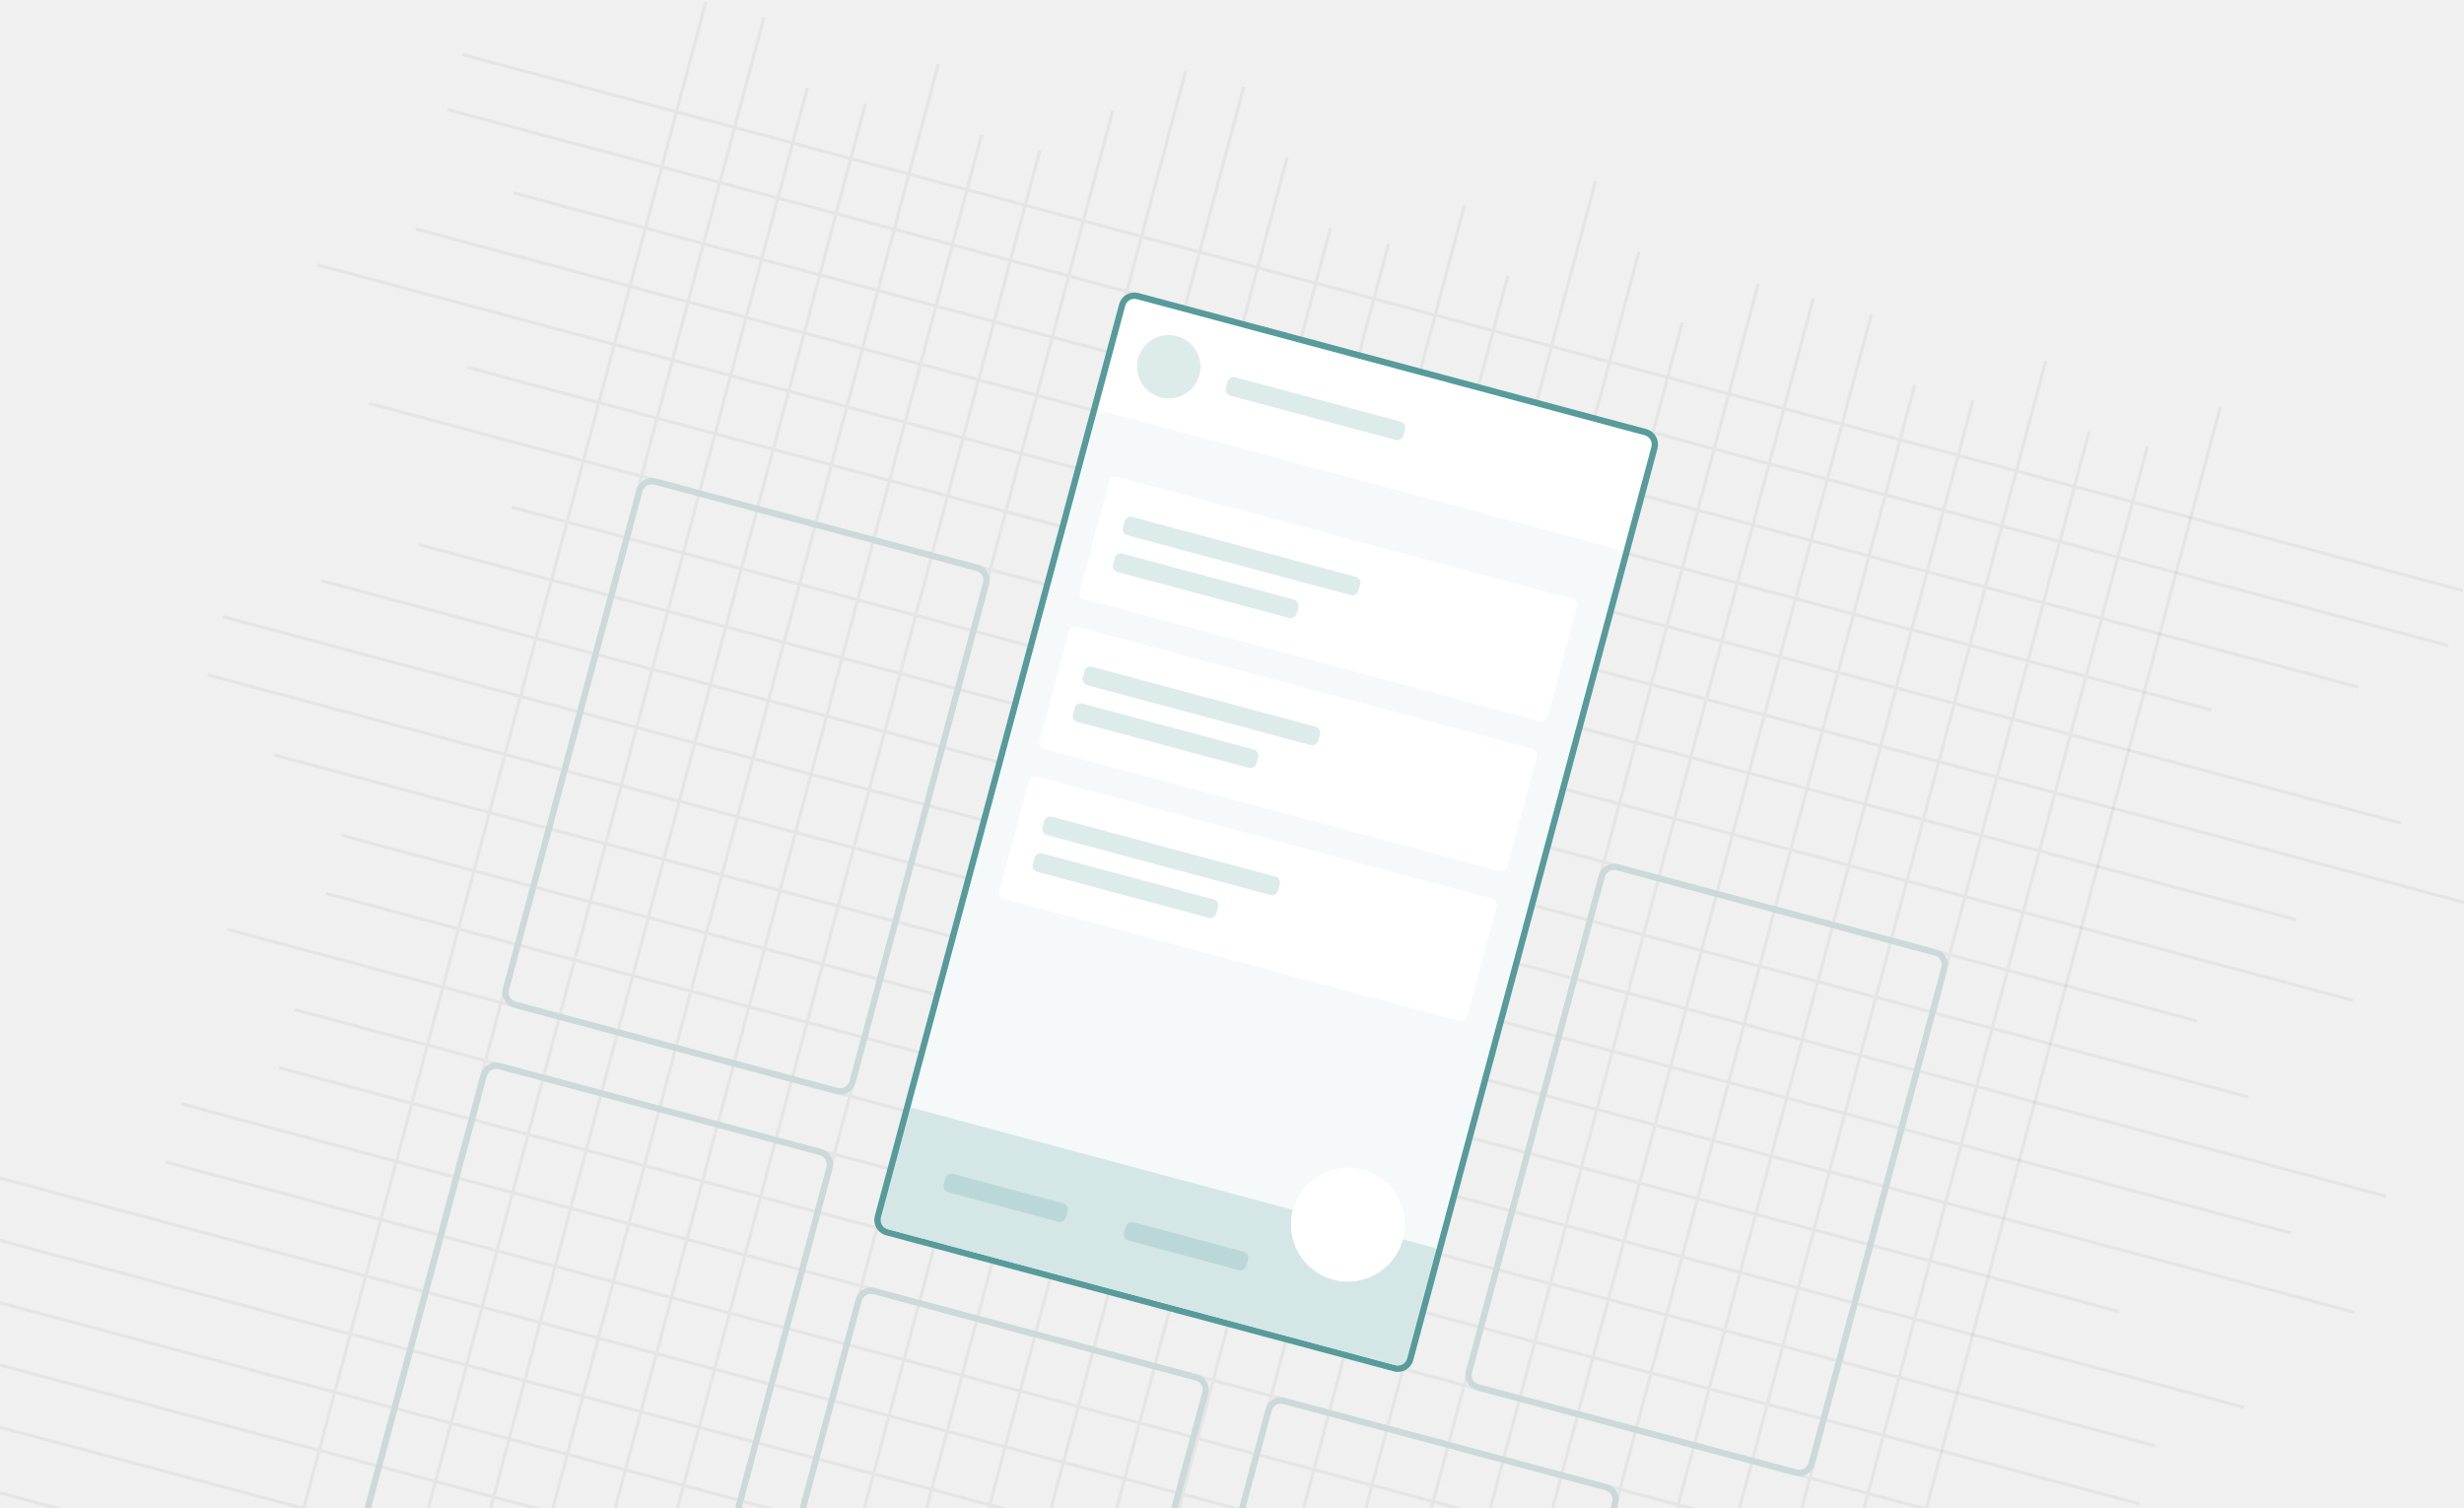
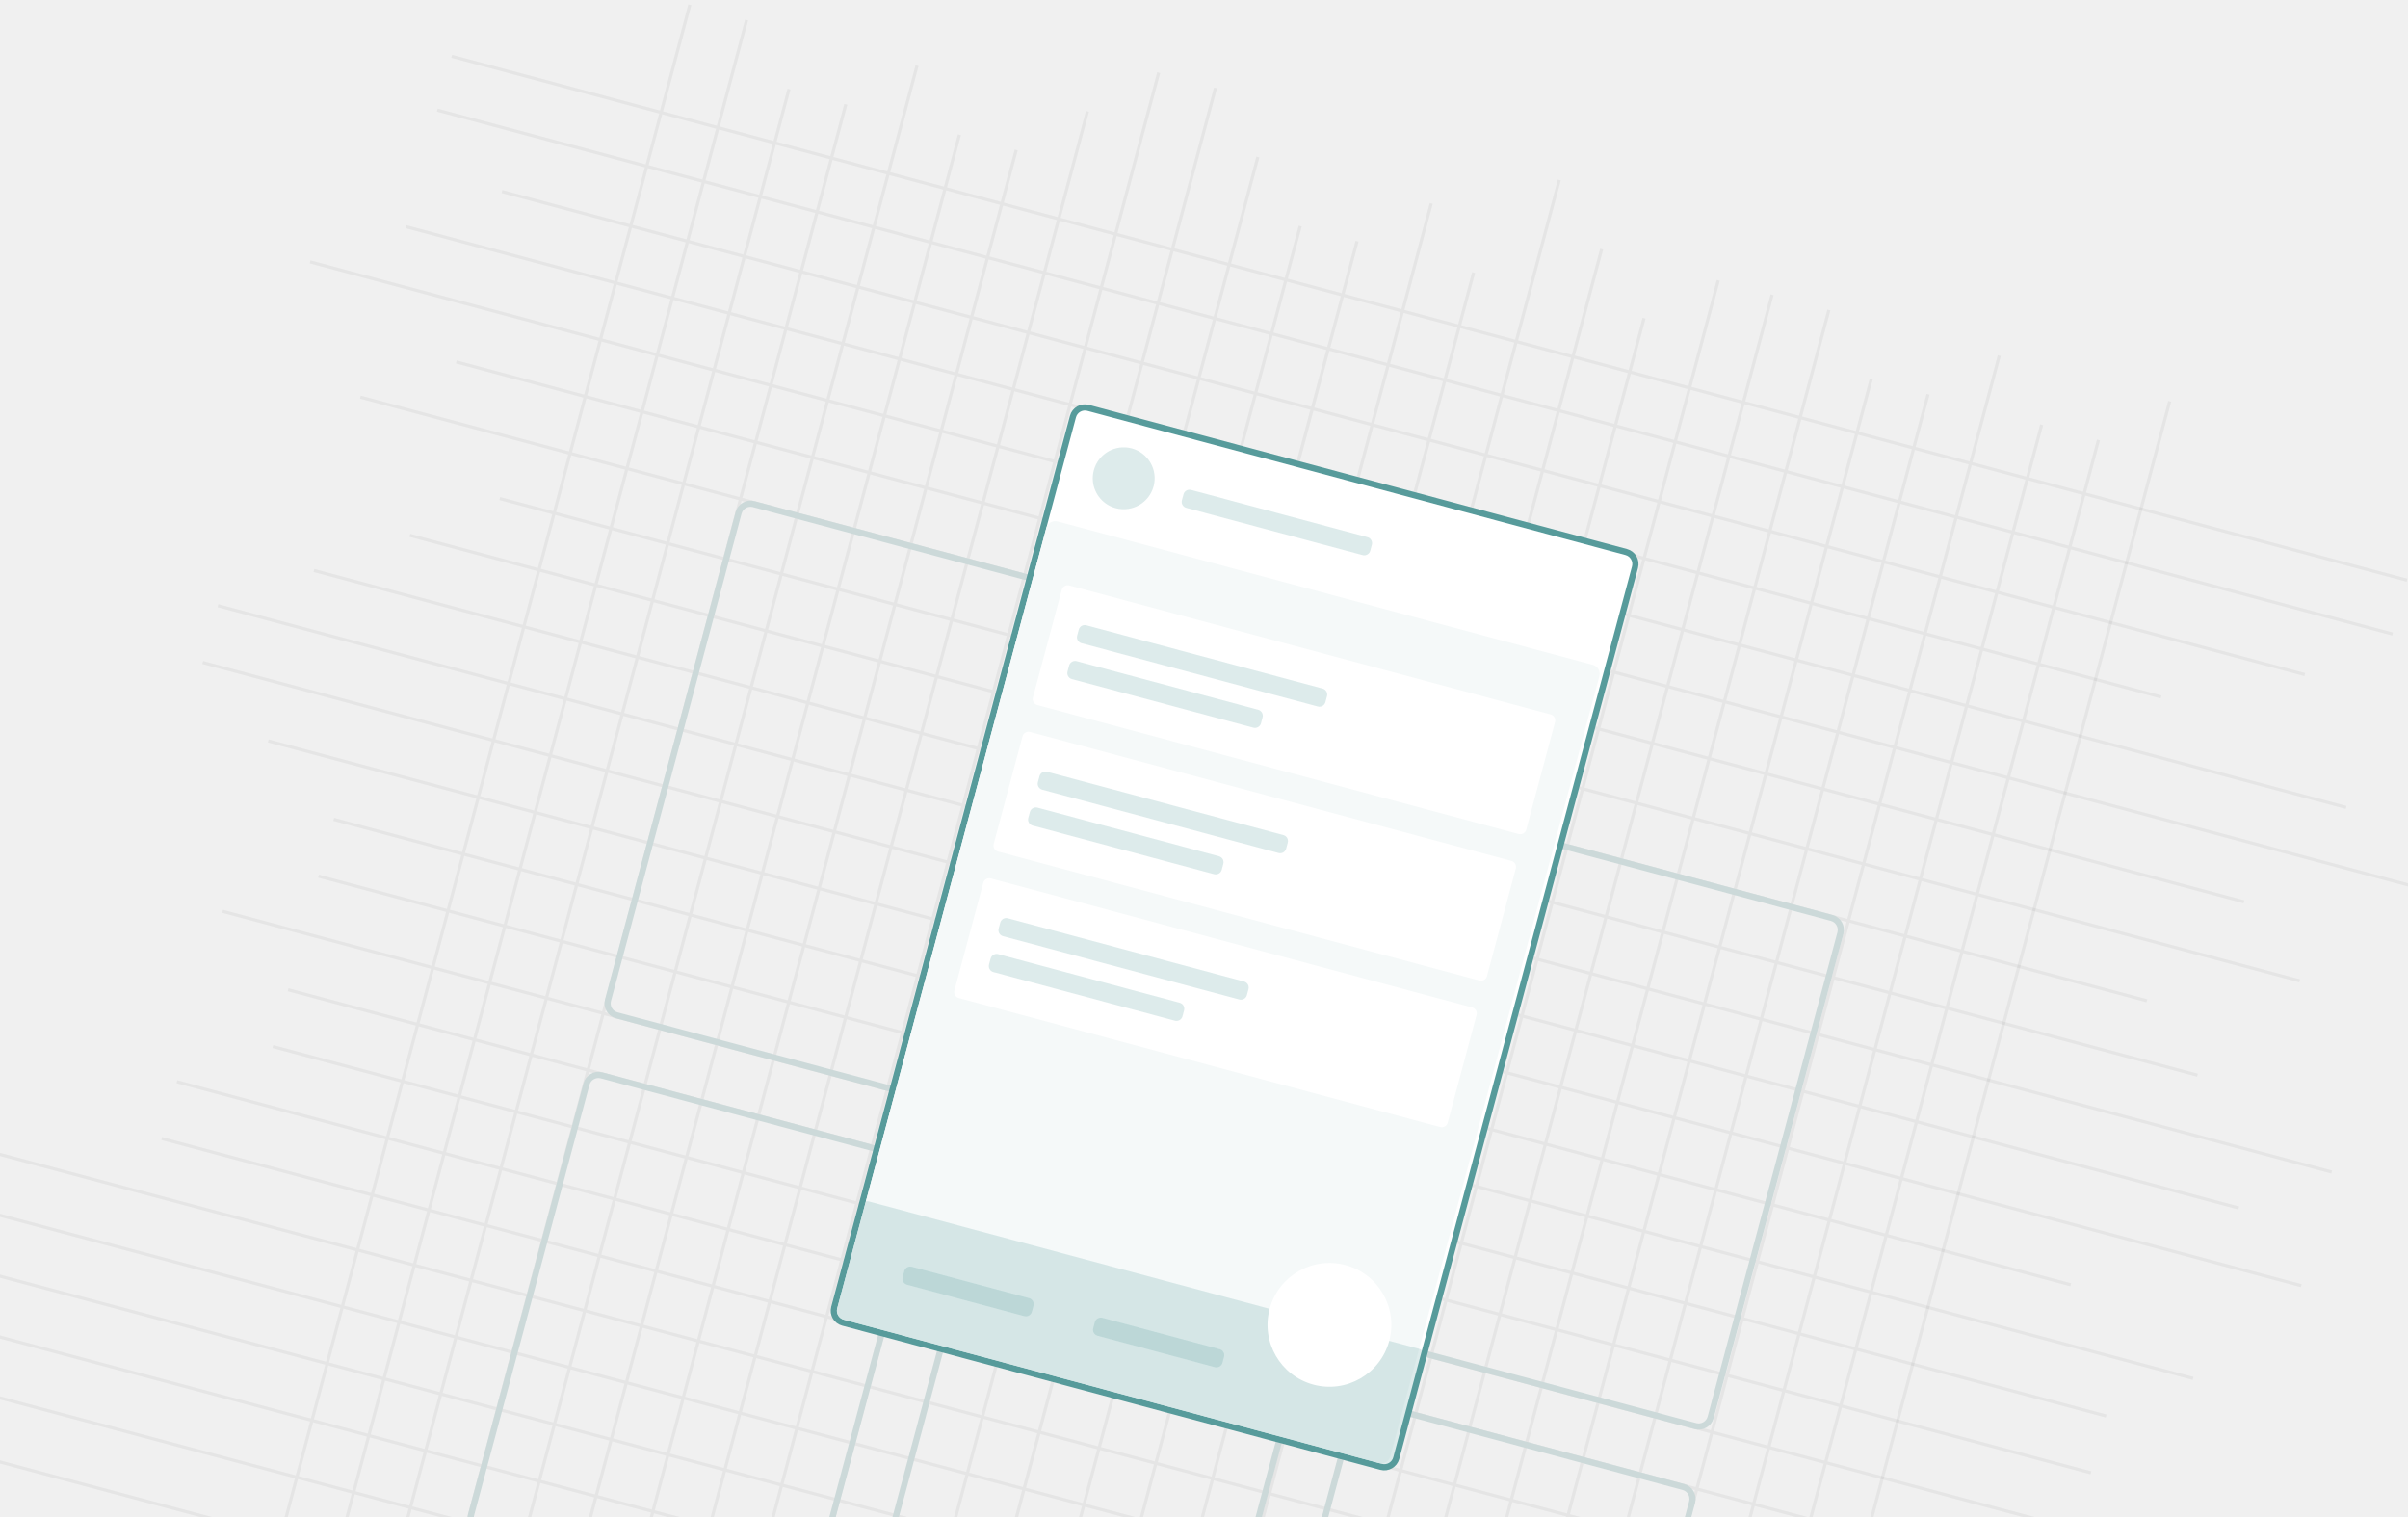
- <svg xmlns="http://www.w3.org/2000/svg" xmlns:xlink="http://www.w3.org/1999/xlink" width="778" height="476">
+ <svg xmlns="http://www.w3.org/2000/svg" xmlns:xlink="http://www.w3.org/1999/xlink" width="778" height="490">
  <defs>
-     <rect id="a" x="0" y="0" width="174" height="306" rx="4" />
+     <rect id="a" x="0" y="0" width="188" height="306" rx="4" />
  </defs>
-   <g transform="rotate(15 248.872 301)" fill="none" fill-rule="evenodd">
-     <path stroke-opacity=".05" stroke="#000" stroke-linecap="square" d="M103.5 377.5h652M76.5 225.5h629M103.5 301.5h580M.794 453l728.706-.5M103.5 148.5h652M76.5 339.5h629M.794 491l704.706-.5M128.5 187.5h601M49.5 263.5h680M76.5 415.5h679M76.5 110.5h586M103.5 358.5h602M.794 510l728.706-.5M.794 530l728.706-.5M103.5 206.5h580M76.5 282.5h679M.794 434l754.706-.5M49.5 129.5h680M103.5 320.5h626M.794 472l754.706-.5M76.5 167.5h629M49.5 244.5h706M76.5 396.5h653M103.5 91.5h602M76.5 71.5h653M76.5 53.5h653M184 36.036 184.5 531M546 36.036 546.5 531M336 18.018 336.5 531M260 36.036 260.5 531M622 36.036 622.5 531M413 36.036 413.5 531M222 18.018 222.5 531M584 18.018 584.5 531M374 70.719 374.5 549M298 0l.5 531M146 18.018 146.5 531M508 18.018 508.5 531M451 18.018 451.5 531M203 36.036 203.5 531M565 36.036 565.5 531M355 36.036 355.5 531M374 36.036 374.5 531M279 18.018 279.5 531M432 0l.5 531M241 36.036 241.5 531M603 36.036 603.5 531M394 18.018 394.5 531M317 0l.5 531M165 18.018 165.5 531M527 18.018 527.5 531M470 36.036 470.5 531M490 18.018 490.5 531" />
-     <g transform="translate(297.75 72)">
+   <g transform="rotate(15 245.074 301.5)" fill="none" fill-rule="evenodd">
+     <path stroke-opacity=".05" stroke="#000" stroke-linecap="square" d="M103.5 377.5h652M76.5 225.5h629M103.5 301.5h580M.794 453l728.706-.5M103.5 148.5h652M76.5 339.5h629M.794 491l704.706-.5M128.5 187.5h601M49.5 263.5h680M76.5 415.5h679M76.5 110.5h586M103.5 358.5h602M.794 510l728.706-.5M.794 530l728.706-.5M.794 550l728.706-.5M103.5 206.5h580M76.5 282.5h679M.794 434l754.706-.5M49.5 129.5h680M103.5 320.5h626M.794 472l754.706-.5M76.5 167.5h629M49.5 244.5h706M76.5 396.5h653M103.5 91.5h602M76.5 71.5h653M76.5 53.5h653M184 36.036 184.5 531M546 36.036 546.5 531M336 18.018 336.5 531M260 36.036 260.5 531M622 36.036 622.5 531M413 36.036 413.5 531M222 18.018 222.5 531M584 18.018 584.5 531M374 70.719 374.5 549M298 0l.5 531M146 18.018 146.5 531M508 18.018 508.5 531M451 18.018 451.5 531M203 36.036 203.5 531M565 36.036 565.5 531M355 36.036 355.5 531M374 36.036 374.5 531M279 18.018 279.5 531M432 0l.5 531M241 36.036 241.5 531M603 36.036 603.5 531M394 18.018 394.5 531M317 0l.5 531M165 18.018 165.5 531M527 18.018 527.5 531M470 36.036 470.5 531M490 18.018 490.5 531" />
+     <rect stroke="#CCD9D9" stroke-width="2" x="203.7" y="168" width="113.3" height="171" rx="4" />
+     <rect stroke="#CCD9D9" stroke-width="2" x="470.7" y="207" width="112" height="170" rx="4" />
+     <rect stroke="#CCD9D9" stroke-width="2" x="470.7" y="397" width="113.3" height="171" rx="4" />
+     <rect stroke="#CCD9D9" stroke-width="2" x="336.7" y="397" width="113.3" height="171" rx="4" />
+     <rect stroke="#CCD9D9" stroke-width="2" x="204" y="359" width="113" height="152" rx="4" />
+     <path stroke-opacity=".05" stroke="#000" stroke-linecap="square" d="M641 18.018 641.5 531" />
+     <g transform="translate(300 110)">
      <mask id="b" fill="#fff">
        <use xlink:href="#a" />
      </mask>
      <use stroke="#579B9B" stroke-width="2" fill="#FFF" xlink:href="#a" />
-       <rect fill="#F5F9F9" mask="url(#b)" x="1.25" y="38" width="171.5" height="267" rx="3" />
+       <rect fill="#F5F9F9" mask="url(#b)" x="1" y="38" width="185" height="267" rx="3" />
      <g mask="url(#b)">
-         <g transform="translate(10.414 56.79)">
-           <rect fill="#FFF" width="153" height="40" rx="2" />
-           <rect fill-opacity=".2" fill="#579B9B" x="8" y="11" width="77" height="6" rx="2" />
-           <rect fill-opacity=".2" fill="#579B9B" x="8" y="23" width="60" height="6" rx="2" />
+         <g transform="translate(11 57)">
+           <rect fill="#FFF" width="165" height="40" rx="2" />
+           <rect fill-opacity=".2" fill="#579B9B" x="8.627" y="11" width="83.039" height="6" rx="2" />
+           <rect fill-opacity=".2" fill="#579B9B" x="8.627" y="23" width="64.706" height="6" rx="2" />
        </g>
      </g>
      <g mask="url(#b)">
-         <g transform="translate(10.414 105.79)">
-           <rect fill="#FFF" width="153" height="40" rx="2" />
-           <rect fill-opacity=".2" fill="#579B9B" x="8" y="11" width="77" height="6" rx="2" />
-           <rect fill-opacity=".2" fill="#579B9B" x="8" y="23" width="60" height="6" rx="2" />
+         <g transform="translate(11 106)">
+           <rect fill="#FFF" width="165" height="40" rx="2" />
+           <rect fill-opacity=".2" fill="#579B9B" x="8.627" y="11" width="83.039" height="6" rx="2" />
+           <rect fill-opacity=".2" fill="#579B9B" x="8.627" y="23" width="64.706" height="6" rx="2" />
        </g>
      </g>
      <g mask="url(#b)">
-         <g transform="translate(10.414 154.79)">
-           <rect fill="#FFF" width="153" height="40" rx="2" />
-           <rect fill-opacity=".2" fill="#579B9B" x="8" y="11" width="77" height="6" rx="2" />
-           <rect fill-opacity=".2" fill="#579B9B" x="8" y="23" width="60" height="6" rx="2" />
+         <g transform="translate(11 155)">
+           <rect fill="#FFF" width="165" height="40" rx="2" />
+           <rect fill-opacity=".2" fill="#579B9B" x="8.627" y="11" width="83.039" height="6" rx="2" />
+           <rect fill-opacity=".2" fill="#579B9B" x="8.627" y="23" width="64.706" height="6" rx="2" />
        </g>
      </g>
-       <rect fill-opacity=".2" fill="#579B9B" mask="url(#b)" x="38.414" y="16.789" width="58" height="6" rx="2" />
-       <circle fill-opacity=".2" fill="#579B9B" mask="url(#b)" cx="19.25" cy="19" r="10" />
+       <rect fill-opacity=".2" fill="#579B9B" mask="url(#b)" x="41" y="17" width="63" height="6" rx="2" />
+       <circle fill-opacity=".2" fill="#579B9B" mask="url(#b)" cx="21" cy="19" r="10" />
      <g mask="url(#b)" fill="#579B9B" fill-opacity=".2">
        <g transform="translate(0 266)">
-           <rect width="174" height="40" rx="2" />
-           <rect x="17.414" y="16.789" width="40" height="6" rx="2" />
-           <rect x="76.414" y="16.789" width="40" height="6" rx="2" />
+           <rect width="188" height="40" rx="2" />
+           <rect x="18.816" y="16.789" width="43.218" height="6" rx="2" />
+           <rect x="82.563" y="16.789" width="43.218" height="6" rx="2" />
        </g>
      </g>
-       <circle fill="#FFF" mask="url(#b)" cx="144" cy="266" r="18" />
+       <circle fill="#FFF" mask="url(#b)" cx="156" cy="266" r="20" />
    </g>
-     <rect stroke="#CCD9D9" stroke-width="2" x="165.7" y="168" width="113.3" height="171" rx="4" />
-     <rect stroke="#CCD9D9" stroke-width="2" x="490.7" y="207" width="112" height="170" rx="4" />
-     <rect stroke="#CCD9D9" stroke-width="2" x="432.7" y="397" width="113.3" height="171" rx="4" />
-     <rect stroke="#CCD9D9" stroke-width="2" x="298.7" y="397" width="113.3" height="171" rx="4" />
-     <rect stroke="#CCD9D9" stroke-width="2" x="166" y="359" width="113" height="152" rx="4" />
-     <path stroke-opacity=".05" stroke="#000" stroke-linecap="square" d="M641 18.018 641.5 531" />
  </g>
</svg>
